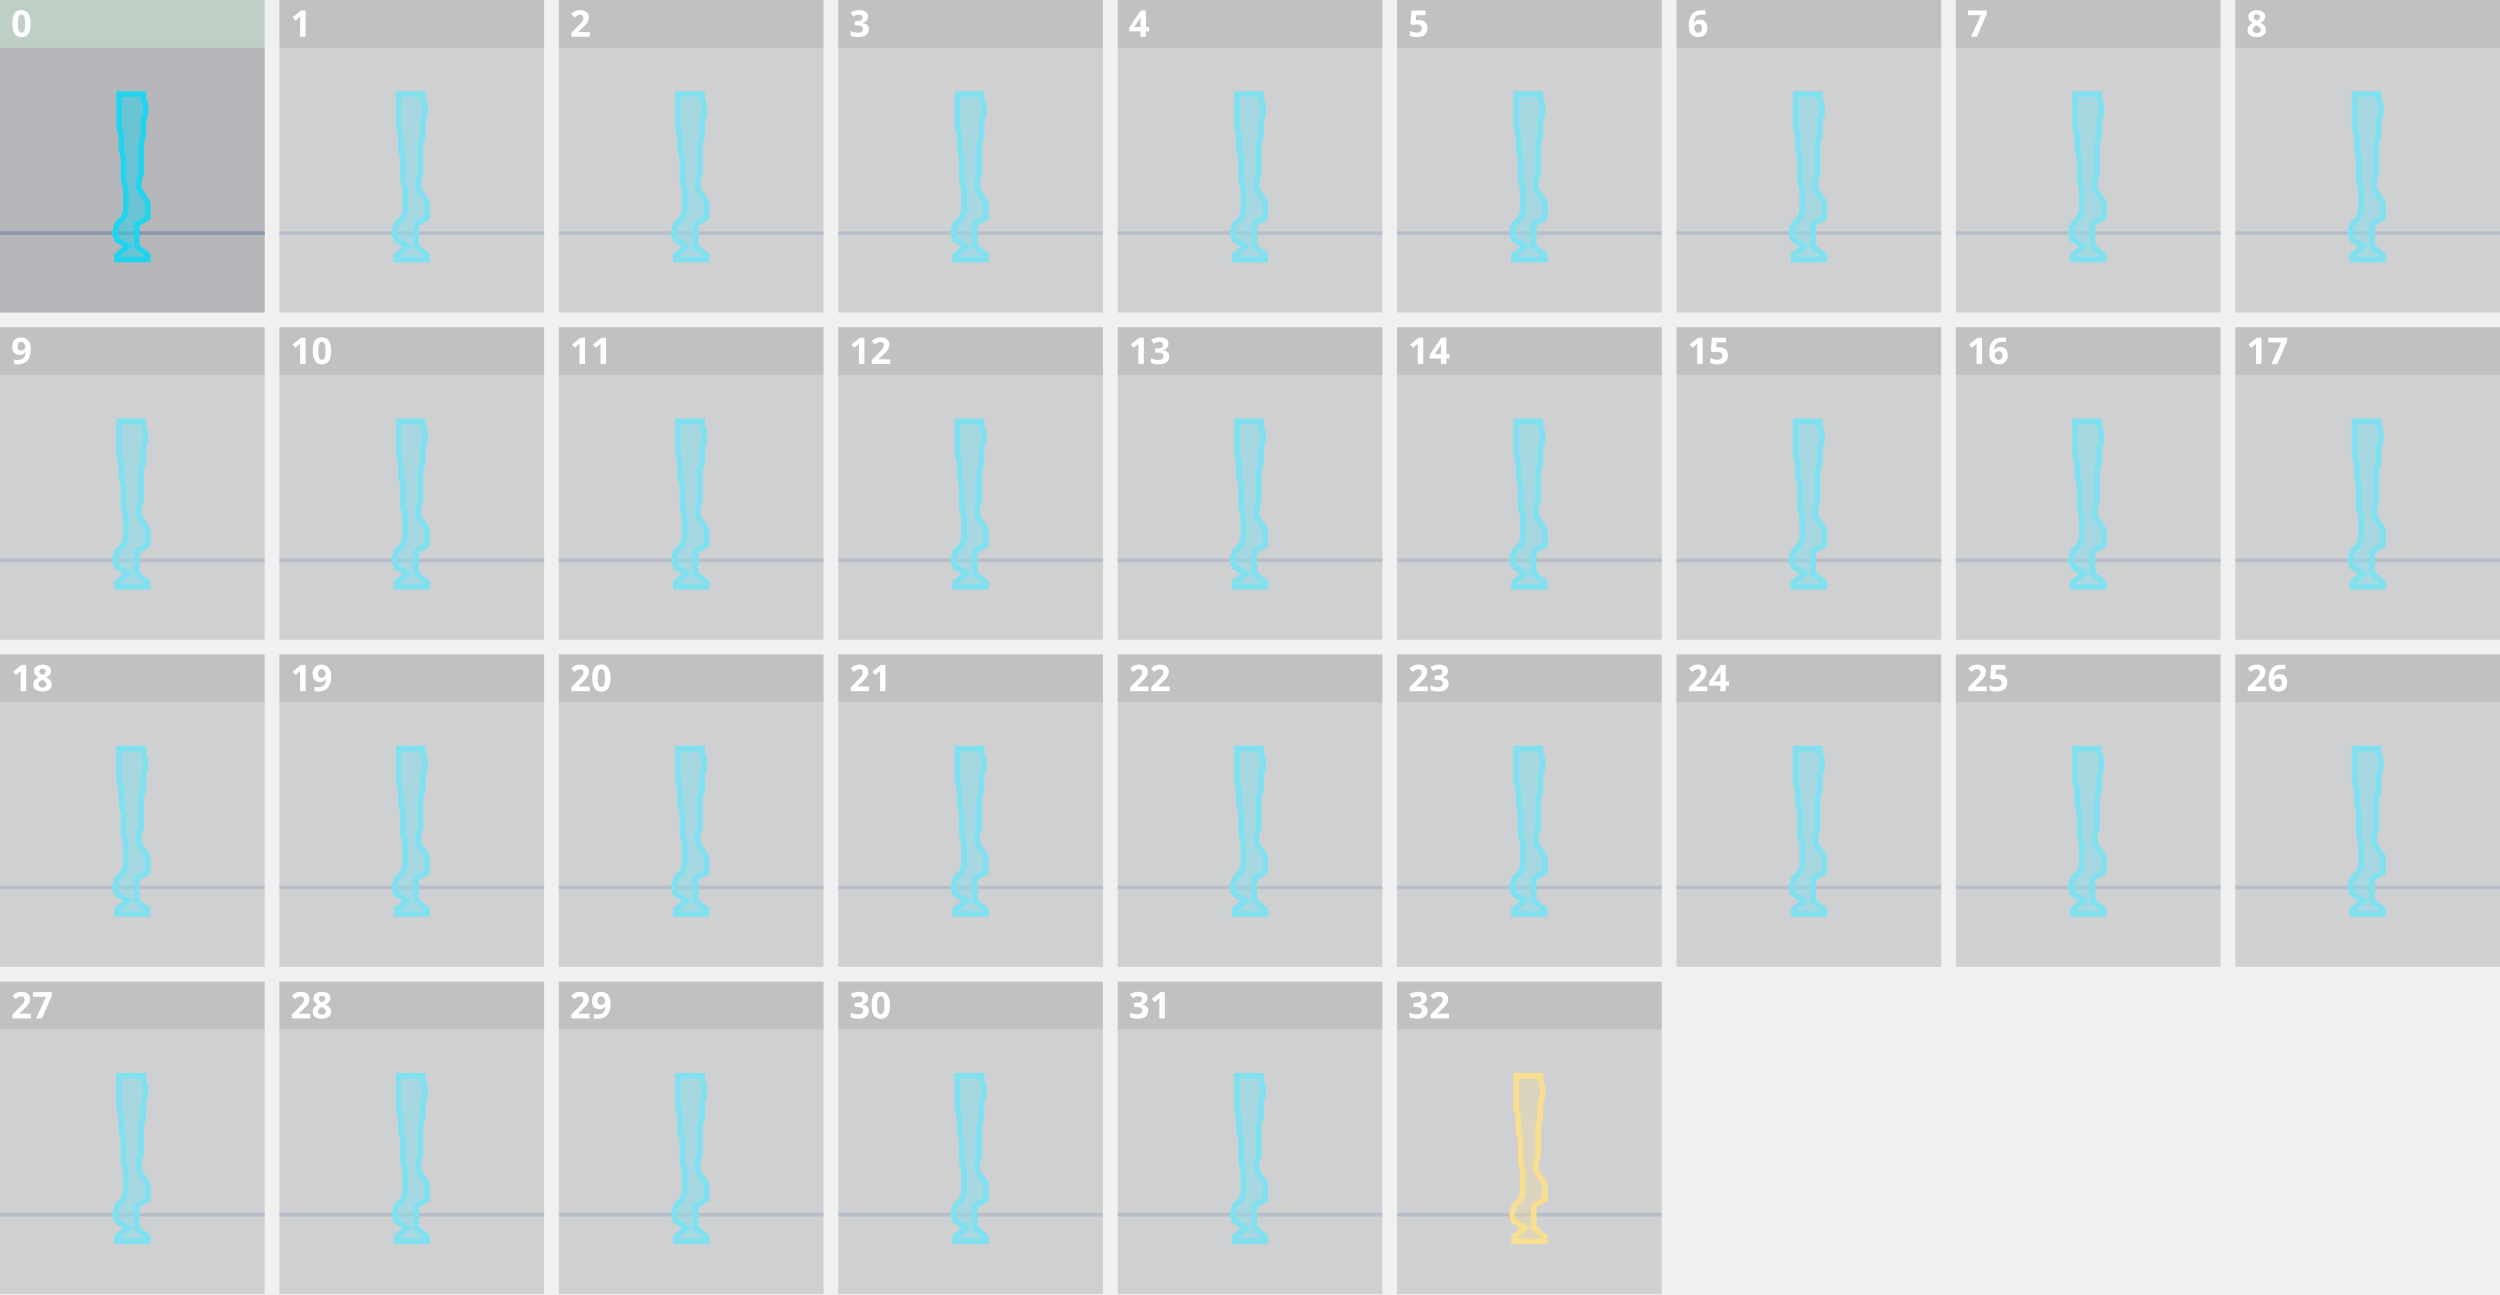
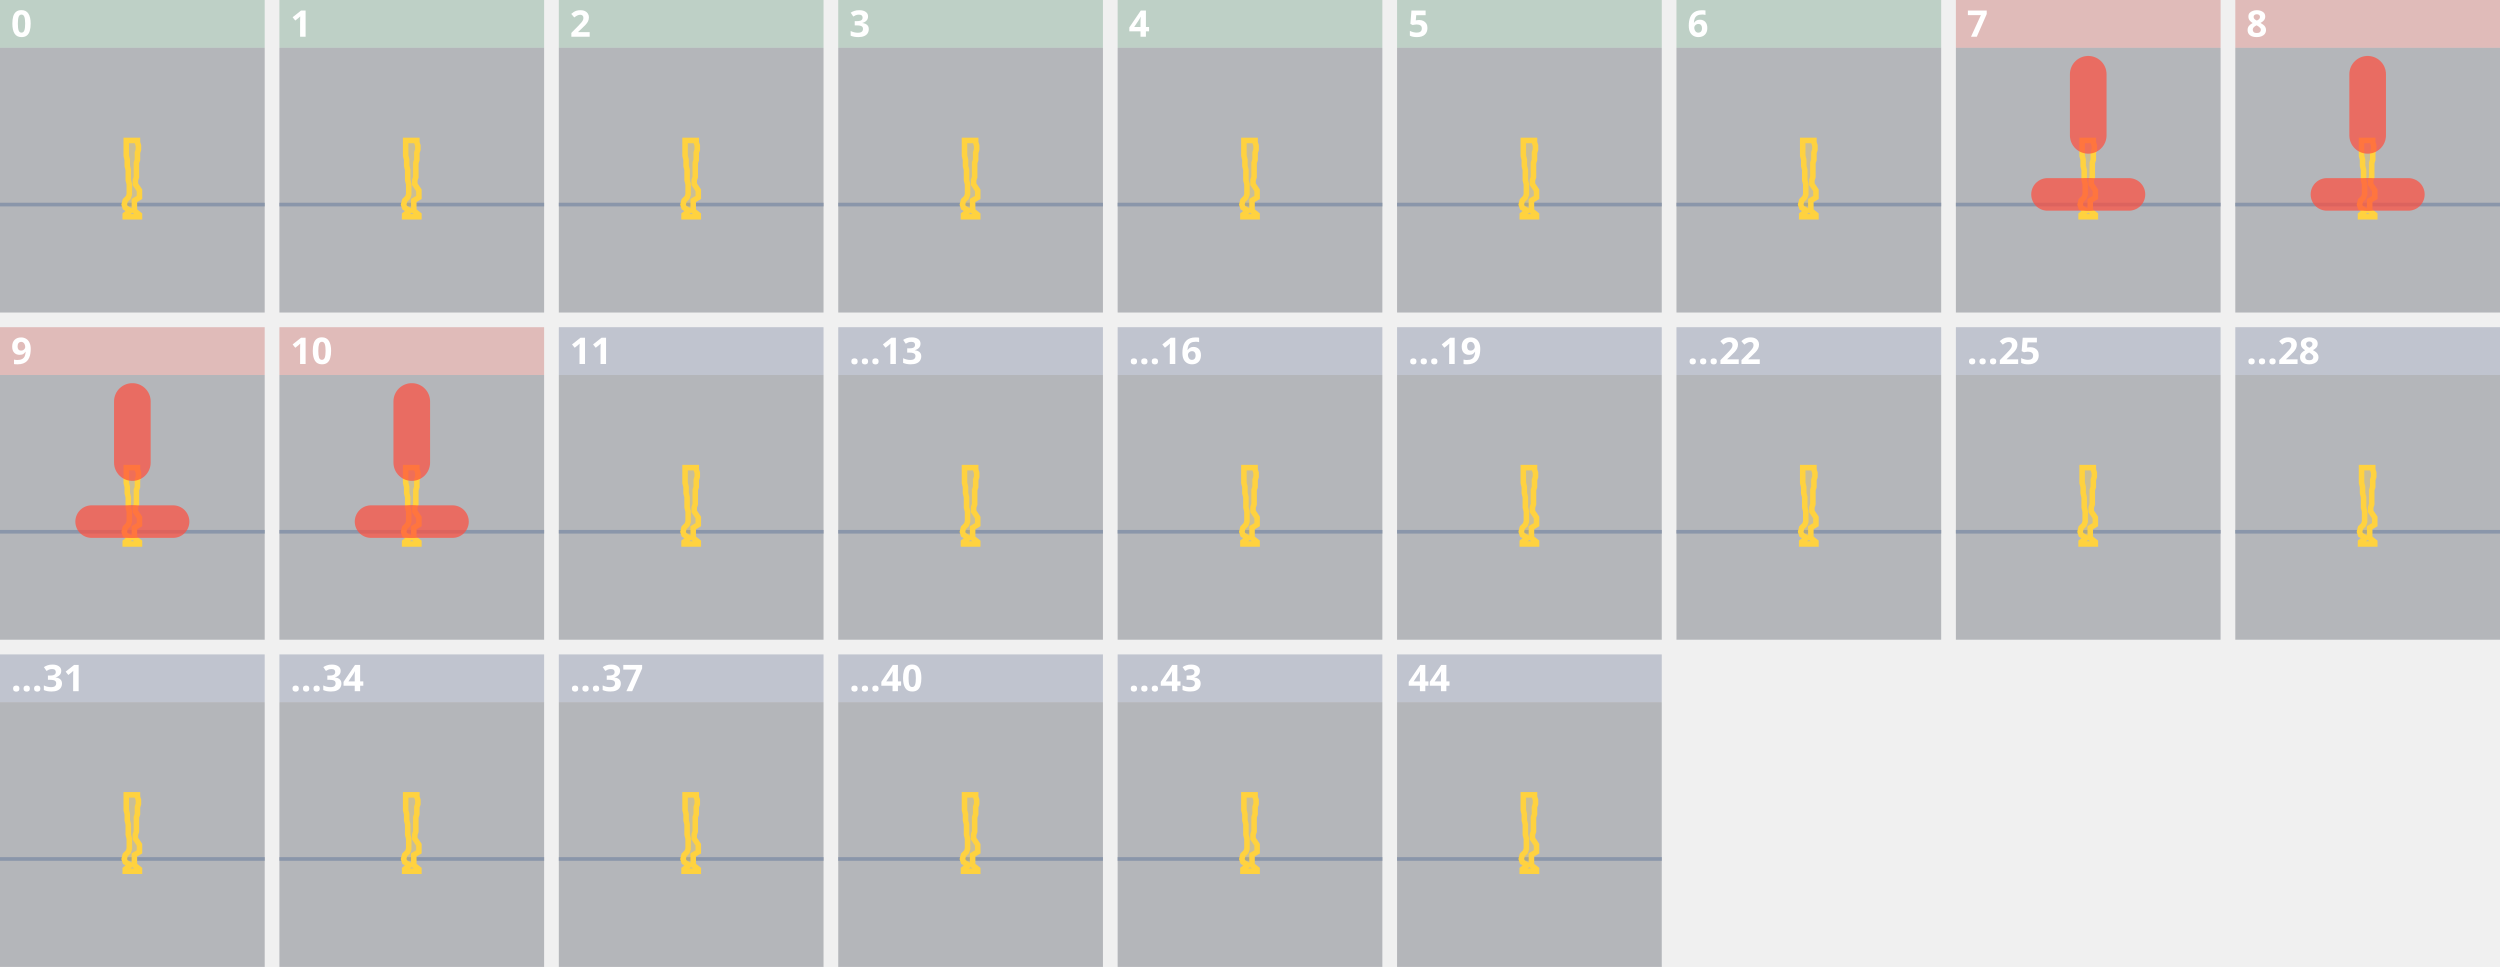
- <svg xmlns="http://www.w3.org/2000/svg" viewBox="0 0 680 352" width="680" height="352">
-   <style>text{font:bold 10px sans-serif;fill:#ffffff}.k{fill:#1b2230}.g{stroke:#8a96aa;stroke-width:1.67}use{stroke-width:2.50;fill-opacity:.28}.u{stroke:#ffd23f;fill:#ffd23f}.v{stroke:#4ade80;fill:#4ade80;fill-opacity:.6}.a{stroke:#e879f9;fill:#e879f9}.o{stroke:#22d3ee;fill:#22d3ee;fill-opacity:.5}.H{color:#ff4d3d;fill:#ff4d3d;opacity:.7}.G{color:#3b9cff;fill:#3b9cff;opacity:.75}.S{color:#ffa630;fill:#ffa630;opacity:.75}.T{color:#ffa630;fill:none;stroke:#ffa630;stroke-width:3.33;stroke-dasharray:6.7}.P{color:#c49bff;fill:none;stroke:#c49bff;stroke-width:1.67;stroke-dasharray:5.0}</style>
+ <svg xmlns="http://www.w3.org/2000/svg" viewBox="0 0 680 263" width="680" height="263">
+   <style>text{font:bold 10px sans-serif;fill:#ffffff}.k{fill:#1b2230}.g{stroke:#8a96aa;stroke-width:3.61}use{stroke-width:5.42;fill-opacity:.28}.u{stroke:#ffd23f;fill:#ffd23f}.v{stroke:#4ade80;fill:#4ade80;fill-opacity:.6}.a{stroke:#e879f9;fill:#e879f9}.o{stroke:#22d3ee;fill:#22d3ee;fill-opacity:.5}.H{color:#ff4d3d;fill:#ff4d3d;opacity:.7}.G{color:#3b9cff;fill:#3b9cff;opacity:.75}.S{color:#ffa630;fill:#ffa630;opacity:.75}.T{color:#ffa630;fill:none;stroke:#ffa630;stroke-width:7.22;stroke-dasharray:14.4}.P{color:#c49bff;fill:none;stroke:#c49bff;stroke-width:3.61;stroke-dasharray:10.8}</style>
  <defs>
    <path id="b0" d="M-6 -39L5 -39L5 -37L6 -34L6 -30L5 -27L5 -24L5 -20L4 -17L4 -14L4 -10L4 -7L4 -3L3 0L3 4L5 7L7 10L7 14L7 17L2 20L2 24L2 27L2 30L7 34L7 36L-7 36L-7 34L-2 30L-7 27L-8 24L-7 20L-4 17L-3 14L-3 10L-3 7L-3 4L-4 0L-4 -3L-4 -7L-4 -10L-5 -14L-5 -17L-5 -20L-6 -24L-6 -27L-6 -30L-6 -34L-6 -37Z" />
-     <rect id="K" x="-60" y="-60" width="120" height="120" class="k" />
+     <rect id="K" x="-130" y="-130" width="260" height="260" class="k" />
    <rect id="Ls" width="72" height="13" fill="#3f7d5a" />
-     <rect id="Lf" width="72" height="13" fill="#4a4a4a" />
+     <rect id="La" width="72" height="13" fill="#b8332b" />
+     <rect id="Le" width="72" height="13" fill="#46557a" />
  </defs>
  <use href="#Ls" x="0" y="0" />
  <text x="3" y="10">0</text>
-   <svg x="0" y="13" width="72" height="72" viewBox="-60 -60 120 120">
+   <svg x="0" y="13" width="72" height="72" viewBox="-130 -130 260 260">
    <use href="#K" />
-     <line x1="-60" y1="24" x2="60" y2="24" class="g" />
-     <use href="#b0" class="o" />
+     <line x1="-130" y1="24" x2="130" y2="24" class="g" />
+     <use href="#b0" class="u" />
  </svg>
-   <use href="#Lf" x="76" y="0" />
+   <use href="#Ls" x="76" y="0" />
  <text x="79" y="10">1</text>
-   <svg x="76" y="13" width="72" height="72" viewBox="-60 -60 120 120" opacity=".55">
+   <svg x="76" y="13" width="72" height="72" viewBox="-130 -130 260 260">
    <use href="#K" />
-     <line x1="-60" y1="24" x2="60" y2="24" class="g" />
-     <use href="#b0" class="o" />
+     <line x1="-130" y1="24" x2="130" y2="24" class="g" />
+     <use href="#b0" class="u" />
  </svg>
-   <use href="#Lf" x="152" y="0" />
+   <use href="#Ls" x="152" y="0" />
  <text x="155" y="10">2</text>
-   <svg x="152" y="13" width="72" height="72" viewBox="-60 -60 120 120" opacity=".55">
+   <svg x="152" y="13" width="72" height="72" viewBox="-130 -130 260 260">
    <use href="#K" />
-     <line x1="-60" y1="24" x2="60" y2="24" class="g" />
-     <use href="#b0" class="o" />
+     <line x1="-130" y1="24" x2="130" y2="24" class="g" />
+     <use href="#b0" class="u" />
  </svg>
-   <use href="#Lf" x="228" y="0" />
+   <use href="#Ls" x="228" y="0" />
  <text x="231" y="10">3</text>
-   <svg x="228" y="13" width="72" height="72" viewBox="-60 -60 120 120" opacity=".55">
+   <svg x="228" y="13" width="72" height="72" viewBox="-130 -130 260 260">
    <use href="#K" />
-     <line x1="-60" y1="24" x2="60" y2="24" class="g" />
-     <use href="#b0" class="o" />
+     <line x1="-130" y1="24" x2="130" y2="24" class="g" />
+     <use href="#b0" class="u" />
  </svg>
-   <use href="#Lf" x="304" y="0" />
+   <use href="#Ls" x="304" y="0" />
  <text x="307" y="10">4</text>
-   <svg x="304" y="13" width="72" height="72" viewBox="-60 -60 120 120" opacity=".55">
+   <svg x="304" y="13" width="72" height="72" viewBox="-130 -130 260 260">
    <use href="#K" />
-     <line x1="-60" y1="24" x2="60" y2="24" class="g" />
-     <use href="#b0" class="o" />
+     <line x1="-130" y1="24" x2="130" y2="24" class="g" />
+     <use href="#b0" class="u" />
  </svg>
-   <use href="#Lf" x="380" y="0" />
+   <use href="#Ls" x="380" y="0" />
  <text x="383" y="10">5</text>
-   <svg x="380" y="13" width="72" height="72" viewBox="-60 -60 120 120" opacity=".55">
+   <svg x="380" y="13" width="72" height="72" viewBox="-130 -130 260 260">
    <use href="#K" />
-     <line x1="-60" y1="24" x2="60" y2="24" class="g" />
-     <use href="#b0" class="o" />
+     <line x1="-130" y1="24" x2="130" y2="24" class="g" />
+     <use href="#b0" class="u" />
  </svg>
-   <use href="#Lf" x="456" y="0" />
+   <use href="#Ls" x="456" y="0" />
  <text x="459" y="10">6</text>
-   <svg x="456" y="13" width="72" height="72" viewBox="-60 -60 120 120" opacity=".55">
+   <svg x="456" y="13" width="72" height="72" viewBox="-130 -130 260 260">
    <use href="#K" />
-     <line x1="-60" y1="24" x2="60" y2="24" class="g" />
-     <use href="#b0" class="o" />
+     <line x1="-130" y1="24" x2="130" y2="24" class="g" />
+     <use href="#b0" class="u" />
  </svg>
-   <use href="#Lf" x="532" y="0" />
+   <use href="#La" x="532" y="0" />
  <text x="535" y="10">7</text>
-   <svg x="532" y="13" width="72" height="72" viewBox="-60 -60 120 120" opacity=".55">
+   <svg x="532" y="13" width="72" height="72" viewBox="-130 -130 260 260">
    <use href="#K" />
-     <line x1="-60" y1="24" x2="60" y2="24" class="g" />
-     <use href="#b0" class="o" />
+     <line x1="-130" y1="24" x2="130" y2="24" class="g" />
+     <use href="#b0" class="u" />
+     <g class="H">
+       <line x1="0" y1="14" x2="40" y2="14" stroke="currentColor" stroke-width="32" stroke-linecap="round" />
+       <line x1="0" y1="14" x2="-40" y2="14" stroke="currentColor" stroke-width="32" stroke-linecap="round" />
+       <line x1="0" y1="-44" x2="0" y2="-104" stroke="currentColor" stroke-width="36" stroke-linecap="round" />
+     </g>
  </svg>
-   <use href="#Lf" x="608" y="0" />
+   <use href="#La" x="608" y="0" />
  <text x="611" y="10">8</text>
-   <svg x="608" y="13" width="72" height="72" viewBox="-60 -60 120 120" opacity=".55">
+   <svg x="608" y="13" width="72" height="72" viewBox="-130 -130 260 260">
    <use href="#K" />
-     <line x1="-60" y1="24" x2="60" y2="24" class="g" />
-     <use href="#b0" class="o" />
+     <line x1="-130" y1="24" x2="130" y2="24" class="g" />
+     <use href="#b0" class="u" />
+     <g class="H">
+       <line x1="0" y1="14" x2="40" y2="14" stroke="currentColor" stroke-width="32" stroke-linecap="round" />
+       <line x1="0" y1="14" x2="-40" y2="14" stroke="currentColor" stroke-width="32" stroke-linecap="round" />
+       <line x1="0" y1="-44" x2="0" y2="-104" stroke="currentColor" stroke-width="36" stroke-linecap="round" />
+     </g>
  </svg>
-   <use href="#Lf" x="0" y="89" />
+   <use href="#La" x="0" y="89" />
  <text x="3" y="99">9</text>
-   <svg x="0" y="102" width="72" height="72" viewBox="-60 -60 120 120" opacity=".55">
+   <svg x="0" y="102" width="72" height="72" viewBox="-130 -130 260 260">
    <use href="#K" />
-     <line x1="-60" y1="24" x2="60" y2="24" class="g" />
-     <use href="#b0" class="o" />
+     <line x1="-130" y1="24" x2="130" y2="24" class="g" />
+     <use href="#b0" class="u" />
+     <g class="H">
+       <line x1="0" y1="14" x2="40" y2="14" stroke="currentColor" stroke-width="32" stroke-linecap="round" />
+       <line x1="0" y1="14" x2="-40" y2="14" stroke="currentColor" stroke-width="32" stroke-linecap="round" />
+       <line x1="0" y1="-44" x2="0" y2="-104" stroke="currentColor" stroke-width="36" stroke-linecap="round" />
+     </g>
  </svg>
-   <use href="#Lf" x="76" y="89" />
+   <use href="#La" x="76" y="89" />
  <text x="79" y="99">10</text>
-   <svg x="76" y="102" width="72" height="72" viewBox="-60 -60 120 120" opacity=".55">
+   <svg x="76" y="102" width="72" height="72" viewBox="-130 -130 260 260">
    <use href="#K" />
-     <line x1="-60" y1="24" x2="60" y2="24" class="g" />
-     <use href="#b0" class="o" />
+     <line x1="-130" y1="24" x2="130" y2="24" class="g" />
+     <use href="#b0" class="u" />
+     <g class="H">
+       <line x1="0" y1="14" x2="40" y2="14" stroke="currentColor" stroke-width="32" stroke-linecap="round" />
+       <line x1="0" y1="14" x2="-40" y2="14" stroke="currentColor" stroke-width="32" stroke-linecap="round" />
+       <line x1="0" y1="-44" x2="0" y2="-104" stroke="currentColor" stroke-width="36" stroke-linecap="round" />
+     </g>
  </svg>
-   <use href="#Lf" x="152" y="89" />
+   <use href="#Le" x="152" y="89" />
  <text x="155" y="99">11</text>
-   <svg x="152" y="102" width="72" height="72" viewBox="-60 -60 120 120" opacity=".55">
+   <svg x="152" y="102" width="72" height="72" viewBox="-130 -130 260 260">
    <use href="#K" />
-     <line x1="-60" y1="24" x2="60" y2="24" class="g" />
-     <use href="#b0" class="o" />
+     <line x1="-130" y1="24" x2="130" y2="24" class="g" />
+     <use href="#b0" class="u" />
  </svg>
-   <use href="#Lf" x="228" y="89" />
-   <text x="231" y="99">12</text>
-   <svg x="228" y="102" width="72" height="72" viewBox="-60 -60 120 120" opacity=".55">
+   <use href="#Le" x="228" y="89" />
+   <text x="231" y="99">…13</text>
+   <svg x="228" y="102" width="72" height="72" viewBox="-130 -130 260 260">
    <use href="#K" />
-     <line x1="-60" y1="24" x2="60" y2="24" class="g" />
-     <use href="#b0" class="o" />
+     <line x1="-130" y1="24" x2="130" y2="24" class="g" />
+     <use href="#b0" class="u" />
  </svg>
-   <use href="#Lf" x="304" y="89" />
-   <text x="307" y="99">13</text>
-   <svg x="304" y="102" width="72" height="72" viewBox="-60 -60 120 120" opacity=".55">
+   <use href="#Le" x="304" y="89" />
+   <text x="307" y="99">…16</text>
+   <svg x="304" y="102" width="72" height="72" viewBox="-130 -130 260 260">
    <use href="#K" />
-     <line x1="-60" y1="24" x2="60" y2="24" class="g" />
-     <use href="#b0" class="o" />
+     <line x1="-130" y1="24" x2="130" y2="24" class="g" />
+     <use href="#b0" class="u" />
  </svg>
-   <use href="#Lf" x="380" y="89" />
-   <text x="383" y="99">14</text>
-   <svg x="380" y="102" width="72" height="72" viewBox="-60 -60 120 120" opacity=".55">
+   <use href="#Le" x="380" y="89" />
+   <text x="383" y="99">…19</text>
+   <svg x="380" y="102" width="72" height="72" viewBox="-130 -130 260 260">
    <use href="#K" />
-     <line x1="-60" y1="24" x2="60" y2="24" class="g" />
-     <use href="#b0" class="o" />
+     <line x1="-130" y1="24" x2="130" y2="24" class="g" />
+     <use href="#b0" class="u" />
  </svg>
-   <use href="#Lf" x="456" y="89" />
-   <text x="459" y="99">15</text>
-   <svg x="456" y="102" width="72" height="72" viewBox="-60 -60 120 120" opacity=".55">
+   <use href="#Le" x="456" y="89" />
+   <text x="459" y="99">…22</text>
+   <svg x="456" y="102" width="72" height="72" viewBox="-130 -130 260 260">
    <use href="#K" />
-     <line x1="-60" y1="24" x2="60" y2="24" class="g" />
-     <use href="#b0" class="o" />
+     <line x1="-130" y1="24" x2="130" y2="24" class="g" />
+     <use href="#b0" class="u" />
  </svg>
-   <use href="#Lf" x="532" y="89" />
-   <text x="535" y="99">16</text>
-   <svg x="532" y="102" width="72" height="72" viewBox="-60 -60 120 120" opacity=".55">
+   <use href="#Le" x="532" y="89" />
+   <text x="535" y="99">…25</text>
+   <svg x="532" y="102" width="72" height="72" viewBox="-130 -130 260 260">
    <use href="#K" />
-     <line x1="-60" y1="24" x2="60" y2="24" class="g" />
-     <use href="#b0" class="o" />
+     <line x1="-130" y1="24" x2="130" y2="24" class="g" />
+     <use href="#b0" class="u" />
  </svg>
-   <use href="#Lf" x="608" y="89" />
-   <text x="611" y="99">17</text>
-   <svg x="608" y="102" width="72" height="72" viewBox="-60 -60 120 120" opacity=".55">
+   <use href="#Le" x="608" y="89" />
+   <text x="611" y="99">…28</text>
+   <svg x="608" y="102" width="72" height="72" viewBox="-130 -130 260 260">
    <use href="#K" />
-     <line x1="-60" y1="24" x2="60" y2="24" class="g" />
-     <use href="#b0" class="o" />
+     <line x1="-130" y1="24" x2="130" y2="24" class="g" />
+     <use href="#b0" class="u" />
  </svg>
-   <use href="#Lf" x="0" y="178" />
-   <text x="3" y="188">18</text>
-   <svg x="0" y="191" width="72" height="72" viewBox="-60 -60 120 120" opacity=".55">
+   <use href="#Le" x="0" y="178" />
+   <text x="3" y="188">…31</text>
+   <svg x="0" y="191" width="72" height="72" viewBox="-130 -130 260 260">
    <use href="#K" />
-     <line x1="-60" y1="24" x2="60" y2="24" class="g" />
-     <use href="#b0" class="o" />
+     <line x1="-130" y1="24" x2="130" y2="24" class="g" />
+     <use href="#b0" class="u" />
  </svg>
-   <use href="#Lf" x="76" y="178" />
-   <text x="79" y="188">19</text>
-   <svg x="76" y="191" width="72" height="72" viewBox="-60 -60 120 120" opacity=".55">
+   <use href="#Le" x="76" y="178" />
+   <text x="79" y="188">…34</text>
+   <svg x="76" y="191" width="72" height="72" viewBox="-130 -130 260 260">
    <use href="#K" />
-     <line x1="-60" y1="24" x2="60" y2="24" class="g" />
-     <use href="#b0" class="o" />
+     <line x1="-130" y1="24" x2="130" y2="24" class="g" />
+     <use href="#b0" class="u" />
  </svg>
-   <use href="#Lf" x="152" y="178" />
-   <text x="155" y="188">20</text>
-   <svg x="152" y="191" width="72" height="72" viewBox="-60 -60 120 120" opacity=".55">
+   <use href="#Le" x="152" y="178" />
+   <text x="155" y="188">…37</text>
+   <svg x="152" y="191" width="72" height="72" viewBox="-130 -130 260 260">
    <use href="#K" />
-     <line x1="-60" y1="24" x2="60" y2="24" class="g" />
-     <use href="#b0" class="o" />
+     <line x1="-130" y1="24" x2="130" y2="24" class="g" />
+     <use href="#b0" class="u" />
  </svg>
-   <use href="#Lf" x="228" y="178" />
-   <text x="231" y="188">21</text>
-   <svg x="228" y="191" width="72" height="72" viewBox="-60 -60 120 120" opacity=".55">
+   <use href="#Le" x="228" y="178" />
+   <text x="231" y="188">…40</text>
+   <svg x="228" y="191" width="72" height="72" viewBox="-130 -130 260 260">
    <use href="#K" />
-     <line x1="-60" y1="24" x2="60" y2="24" class="g" />
-     <use href="#b0" class="o" />
+     <line x1="-130" y1="24" x2="130" y2="24" class="g" />
+     <use href="#b0" class="u" />
  </svg>
-   <use href="#Lf" x="304" y="178" />
-   <text x="307" y="188">22</text>
-   <svg x="304" y="191" width="72" height="72" viewBox="-60 -60 120 120" opacity=".55">
+   <use href="#Le" x="304" y="178" />
+   <text x="307" y="188">…43</text>
+   <svg x="304" y="191" width="72" height="72" viewBox="-130 -130 260 260">
    <use href="#K" />
-     <line x1="-60" y1="24" x2="60" y2="24" class="g" />
-     <use href="#b0" class="o" />
+     <line x1="-130" y1="24" x2="130" y2="24" class="g" />
+     <use href="#b0" class="u" />
  </svg>
-   <use href="#Lf" x="380" y="178" />
-   <text x="383" y="188">23</text>
-   <svg x="380" y="191" width="72" height="72" viewBox="-60 -60 120 120" opacity=".55">
+   <use href="#Le" x="380" y="178" />
+   <text x="383" y="188">44</text>
+   <svg x="380" y="191" width="72" height="72" viewBox="-130 -130 260 260">
    <use href="#K" />
-     <line x1="-60" y1="24" x2="60" y2="24" class="g" />
-     <use href="#b0" class="o" />
-   </svg>
-   <use href="#Lf" x="456" y="178" />
-   <text x="459" y="188">24</text>
-   <svg x="456" y="191" width="72" height="72" viewBox="-60 -60 120 120" opacity=".55">
-     <use href="#K" />
-     <line x1="-60" y1="24" x2="60" y2="24" class="g" />
-     <use href="#b0" class="o" />
-   </svg>
-   <use href="#Lf" x="532" y="178" />
-   <text x="535" y="188">25</text>
-   <svg x="532" y="191" width="72" height="72" viewBox="-60 -60 120 120" opacity=".55">
-     <use href="#K" />
-     <line x1="-60" y1="24" x2="60" y2="24" class="g" />
-     <use href="#b0" class="o" />
-   </svg>
-   <use href="#Lf" x="608" y="178" />
-   <text x="611" y="188">26</text>
-   <svg x="608" y="191" width="72" height="72" viewBox="-60 -60 120 120" opacity=".55">
-     <use href="#K" />
-     <line x1="-60" y1="24" x2="60" y2="24" class="g" />
-     <use href="#b0" class="o" />
-   </svg>
-   <use href="#Lf" x="0" y="267" />
-   <text x="3" y="277">27</text>
-   <svg x="0" y="280" width="72" height="72" viewBox="-60 -60 120 120" opacity=".55">
-     <use href="#K" />
-     <line x1="-60" y1="24" x2="60" y2="24" class="g" />
-     <use href="#b0" class="o" />
-   </svg>
-   <use href="#Lf" x="76" y="267" />
-   <text x="79" y="277">28</text>
-   <svg x="76" y="280" width="72" height="72" viewBox="-60 -60 120 120" opacity=".55">
-     <use href="#K" />
-     <line x1="-60" y1="24" x2="60" y2="24" class="g" />
-     <use href="#b0" class="o" />
-   </svg>
-   <use href="#Lf" x="152" y="267" />
-   <text x="155" y="277">29</text>
-   <svg x="152" y="280" width="72" height="72" viewBox="-60 -60 120 120" opacity=".55">
-     <use href="#K" />
-     <line x1="-60" y1="24" x2="60" y2="24" class="g" />
-     <use href="#b0" class="o" />
-   </svg>
-   <use href="#Lf" x="228" y="267" />
-   <text x="231" y="277">30</text>
-   <svg x="228" y="280" width="72" height="72" viewBox="-60 -60 120 120" opacity=".55">
-     <use href="#K" />
-     <line x1="-60" y1="24" x2="60" y2="24" class="g" />
-     <use href="#b0" class="o" />
-   </svg>
-   <use href="#Lf" x="304" y="267" />
-   <text x="307" y="277">31</text>
-   <svg x="304" y="280" width="72" height="72" viewBox="-60 -60 120 120" opacity=".55">
-     <use href="#K" />
-     <line x1="-60" y1="24" x2="60" y2="24" class="g" />
-     <use href="#b0" class="o" />
-   </svg>
-   <use href="#Lf" x="380" y="267" />
-   <text x="383" y="277">32</text>
-   <svg x="380" y="280" width="72" height="72" viewBox="-60 -60 120 120" opacity=".55">
-     <use href="#K" />
-     <line x1="-60" y1="24" x2="60" y2="24" class="g" />
+     <line x1="-130" y1="24" x2="130" y2="24" class="g" />
    <use href="#b0" class="u" />
  </svg>
</svg>
